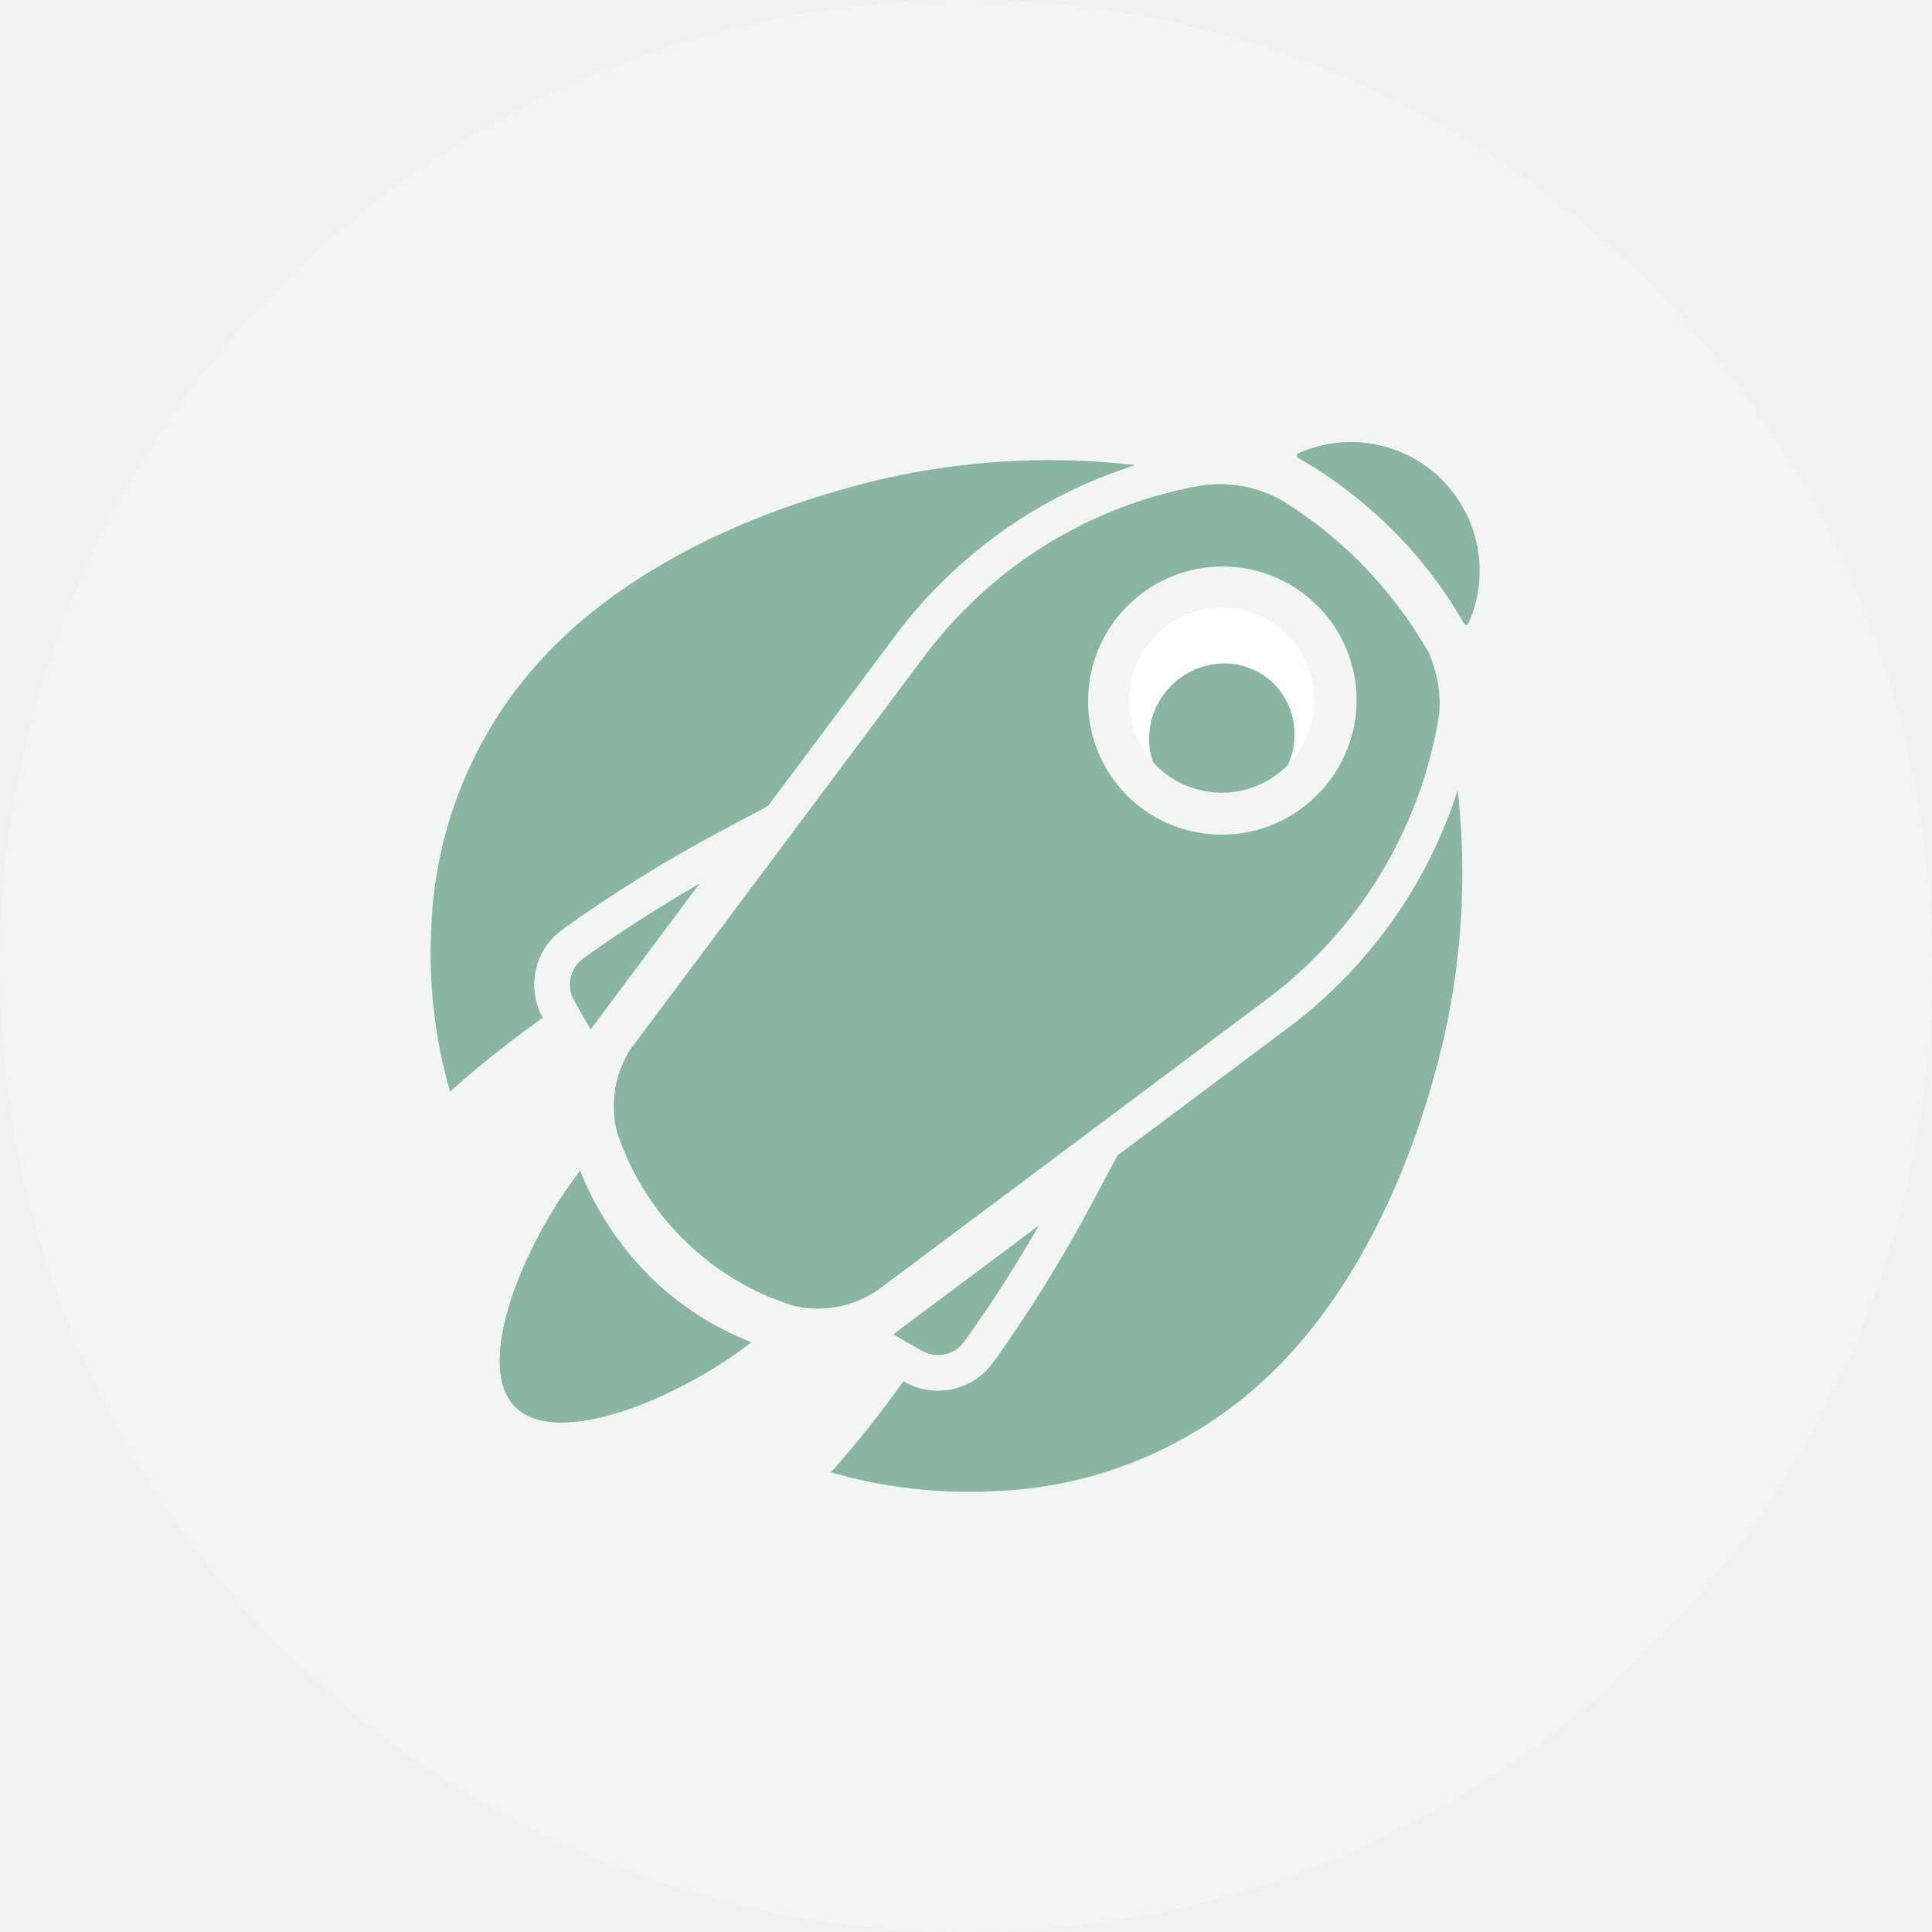
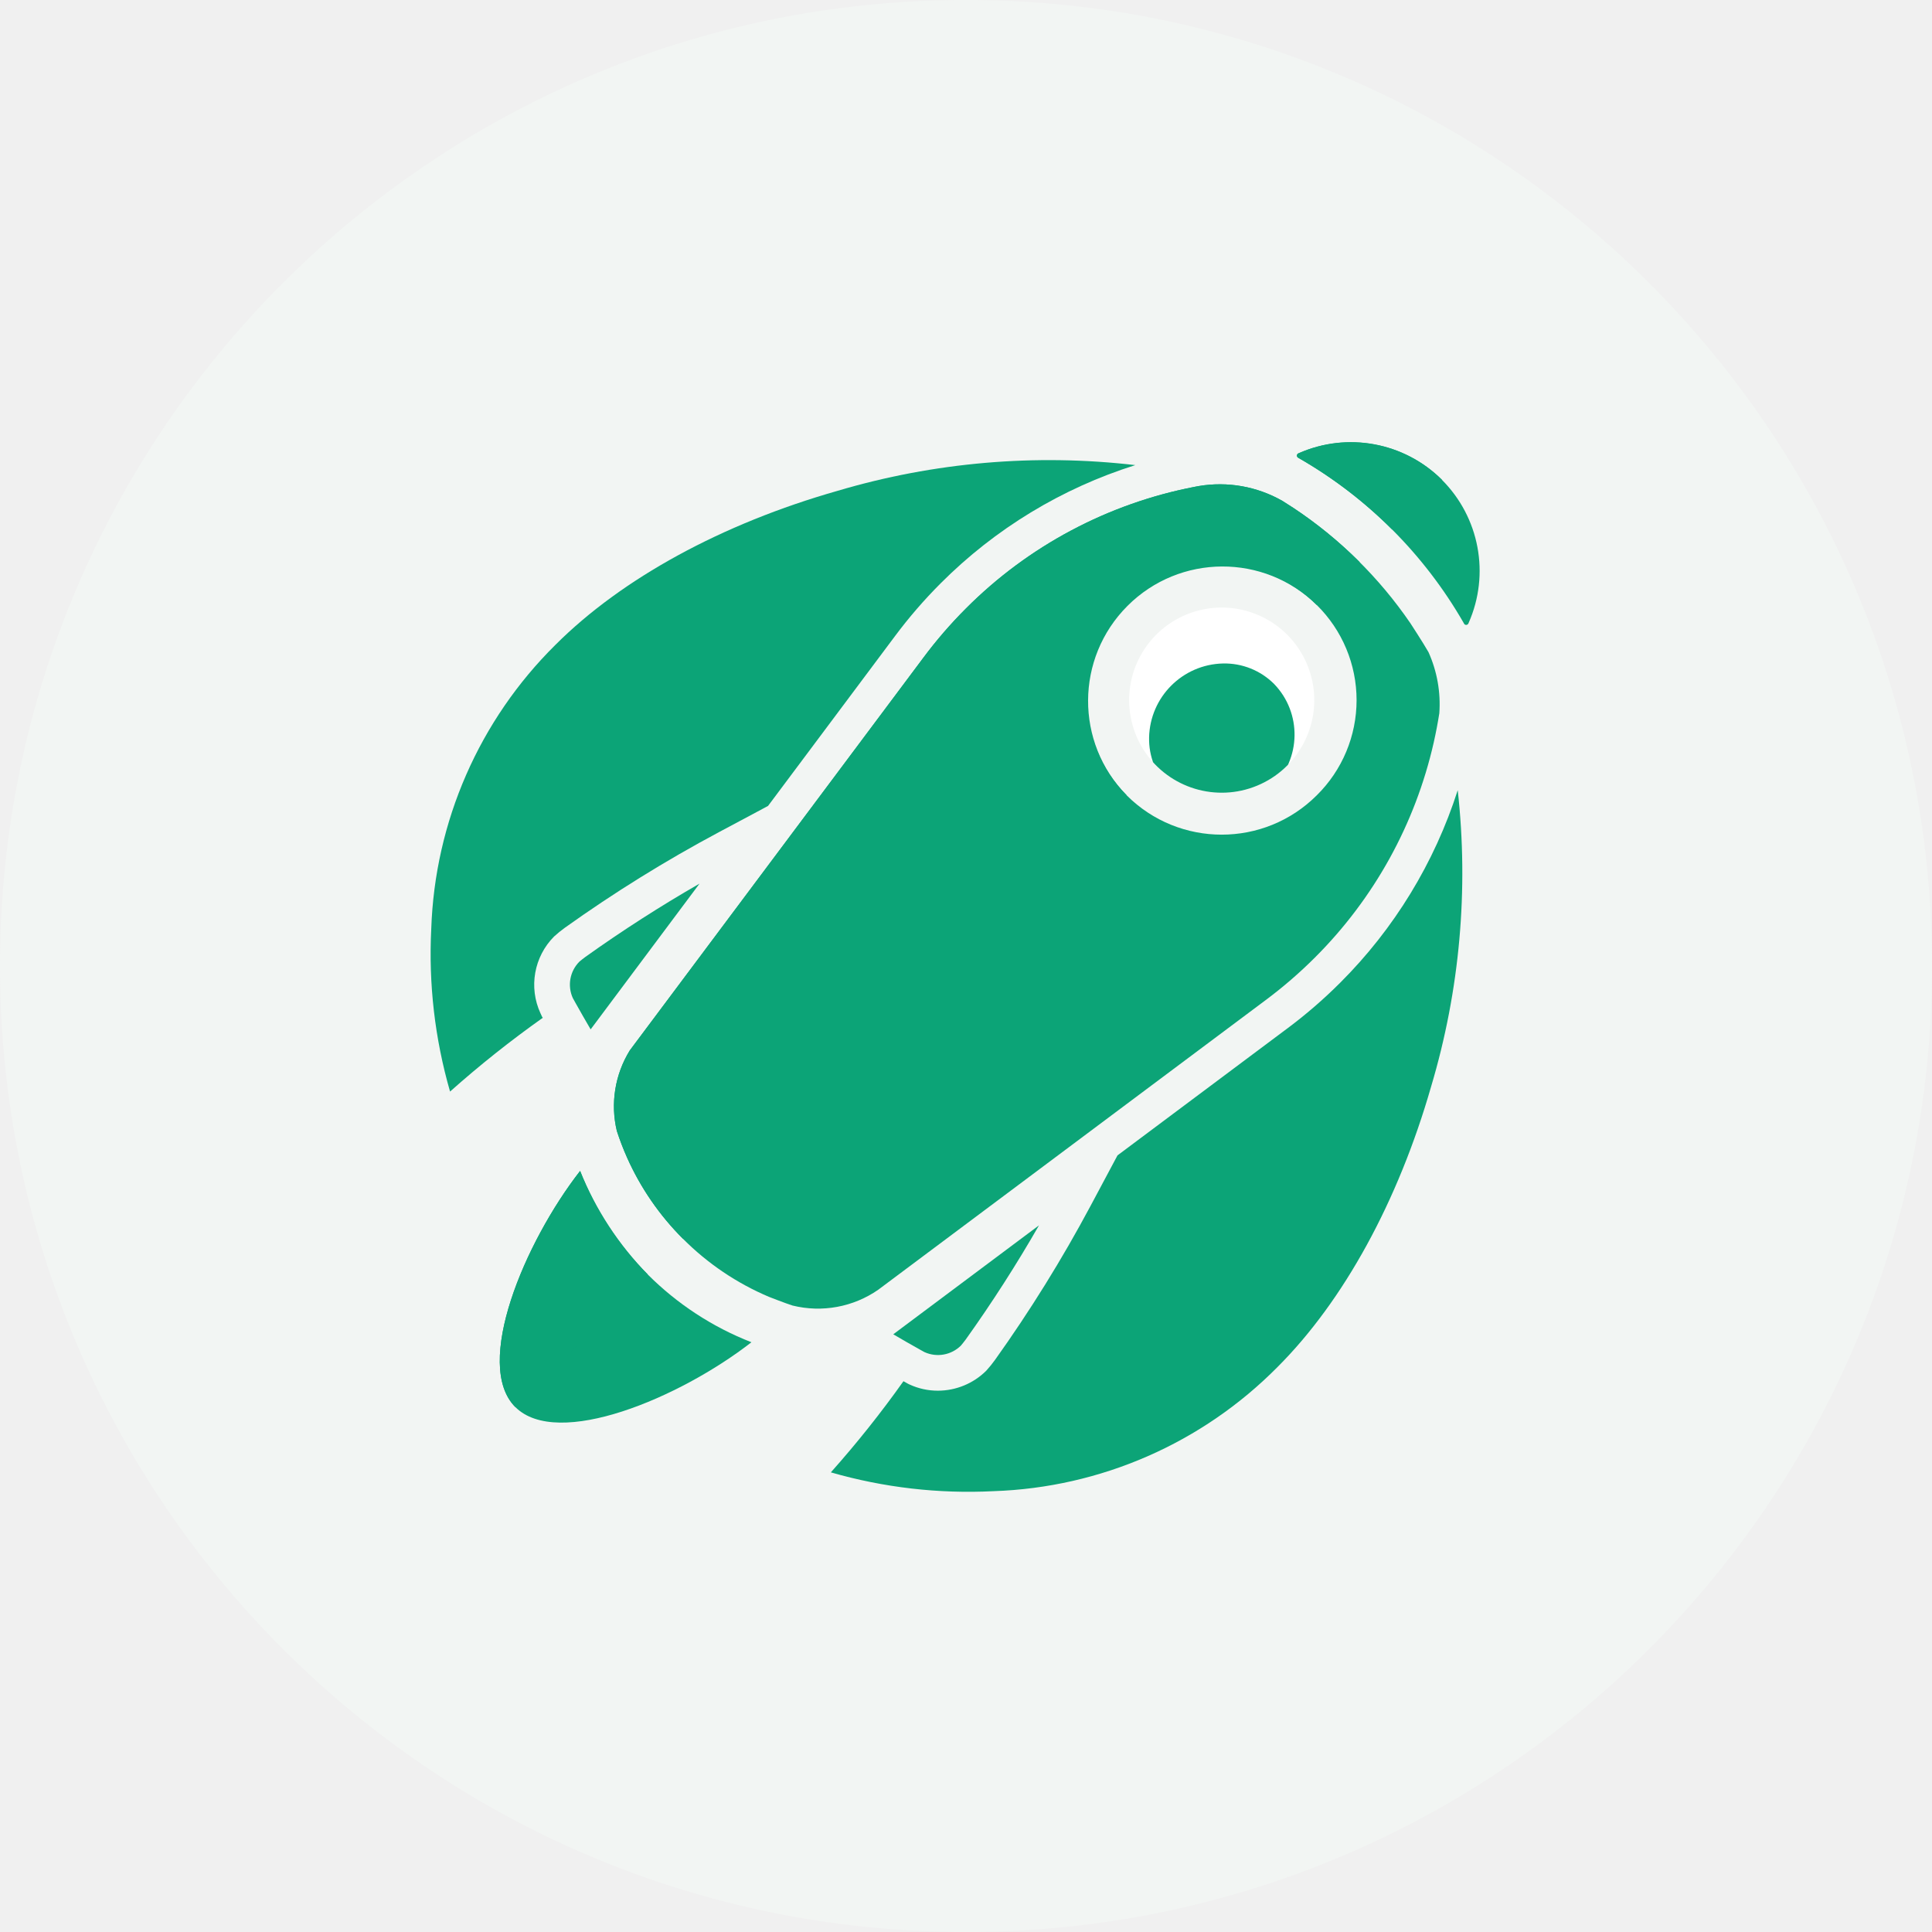
<svg xmlns="http://www.w3.org/2000/svg" width="166" height="166" viewBox="0 0 166 166">
  <defs>
    <style>
      .cls-1 {
        fill: none;
      }

      .cls-2 {
-         fill: #8ab5a1;
+         fill: #0ca477;
      }

      .cls-3 {
        fill: #fff;
      }

      .cls-4 {
-         fill: #8ab5a1;
+         fill: #0ca477;
      }

      .cls-5 {
        clip-path: url(#clip-path);
      }
    </style>
    <clipPath id="clip-path">
      <path id="路径_606" data-name="路径 606" class="cls-1" d="M452.748,229.278a7.955,7.955,0,1,0,5.625-2.33,7.9,7.9,0,0,0-5.625,2.33" transform="translate(-450.418 -226.948)" />
    </clipPath>
  </defs>
  <g id="组_751" data-name="组 751" transform="translate(-3650 -6010)">
    <rect id="矩形_336" data-name="矩形 336" width="166" height="166" rx="83" transform="translate(3650 6010)" fill="#f2f5f3" />
    <g id="组_749" data-name="组 749" transform="translate(3241.929 5969.923)">
      <g id="组_286" data-name="组 286" transform="translate(445.071 78.077)">
        <path id="路径_594" data-name="路径 594" class="cls-2" d="M191.913,479.837c-3.629-3.629.772-14.127,5.567-20.288A25.919,25.919,0,0,0,212.2,474.27c-6.161,4.794-16.659,9.2-20.288,5.567" transform="translate(-184.636 -396.942)" />
        <path id="路径_595" data-name="路径 595" class="cls-3" d="M452.748,240.527a7.954,7.954,0,1,1,5.625,2.33,7.9,7.9,0,0,1-5.625-2.33" transform="translate(-390.402 -212.747)" />
        <path id="路径_596" data-name="路径 596" class="cls-2" d="M534.076,174.323c-.015-.027-.03-.053-.046-.079a38.381,38.381,0,0,0-14.183-14.181l-.072-.042-.018-.017a.209.209,0,0,1,0-.3.247.247,0,0,1,.053-.04l.012,0,.031-.014a11.057,11.057,0,0,1,14.6,14.572l-.034.076a.223.223,0,0,1-.033.043.211.211,0,0,1-.3,0l-.017-.018" transform="translate(-445.263 -158.709)" />
        <path id="路径_597" data-name="路径 597" class="cls-2" d="M243.649,240.886a23.188,23.188,0,0,1-4.81-6.985l-.014-.033a23.335,23.335,0,0,1-.862-2.251,9.141,9.141,0,0,1,1.111-6.916l25.211-33.723a38.625,38.625,0,0,1,3.674-4.253,37.886,37.886,0,0,1,19.649-10.451c.126-.025.245-.047.358-.067a10.851,10.851,0,0,1,7.17,1.266c.312.194.958.612.958.612a36.892,36.892,0,0,1,10.052,9.907s1.076,1.648,1.555,2.484a10.9,10.9,0,0,1,.931,5.255c-.134.846-.293,1.677-.472,2.471l-.012.055a37.933,37.933,0,0,1-10.2,18.457,38.624,38.624,0,0,1-4.248,3.67l-33.28,24.88a9.091,9.091,0,0,1-7.356,1.356c-.635-.2-1.9-.7-2.025-.746a23.177,23.177,0,0,1-7.388-4.985m54.456-54.456a11.556,11.556,0,1,0,0,16.342,11.48,11.48,0,0,0,0-16.342" transform="translate(-221.964 -172.445)" />
        <path id="路径_598" data-name="路径 598" class="cls-2" d="M365.555,482c-1.93,3.364-4.038,6.649-6.289,9.8-.072.1-.357.464-.424.536a2.8,2.8,0,0,1-3.109.564l-.014-.006-.228-.126-.158-.088c-.766-.428-1.538-.869-2.3-1.318Z" transform="translate(-313.283 -414.717)" />
        <path id="路径_599" data-name="路径 599" class="cls-4" d="M221.3,353.457c-.45-.769-.892-1.541-1.319-2.306l-.089-.162c-.057-.1-.1-.176-.128-.23a2.8,2.8,0,0,1,.568-3.121c.065-.06.427-.345.525-.414,3.155-2.253,6.441-4.361,9.8-6.292Z" transform="translate(-207.551 -303.011)" />
        <path id="路径_600" data-name="路径 600" class="cls-2" d="M327.276,360.958a90.68,90.68,0,0,0,6.237-7.83l.076.043c.109.061.2.114.3.166l.08.041.074.035a5.789,5.789,0,0,0,2.43.529,5.907,5.907,0,0,0,4.15-1.712,10.688,10.688,0,0,0,.746-.919,120.551,120.551,0,0,0,8.219-13.247l2.316-4.34,14.379-10.749.166-.123a41.62,41.62,0,0,0,4.588-3.963,41.037,41.037,0,0,0,10.1-16.543,64.2,64.2,0,0,1-2.279,25.439c-2.831,9.874-7.519,18.439-13.2,24.119a36,36,0,0,1-24.4,10.671,42.675,42.675,0,0,1-13.981-1.615" transform="translate(-292.887 -272.452)" />
        <path id="路径_601" data-name="路径 601" class="cls-4" d="M163.7,220.2a42.681,42.681,0,0,1-1.615-13.981,36,36,0,0,1,10.671-24.4c5.709-5.709,14.322-10.41,24.253-13.236a63.959,63.959,0,0,1,25.569-2.206,41.027,41.027,0,0,0-16.718,10.149,41.691,41.691,0,0,0-3.964,4.589l-10.875,14.547-4.211,2.248a120.41,120.41,0,0,0-13.242,8.215,10.453,10.453,0,0,0-.925.751,5.872,5.872,0,0,0-1.174,6.6l.155.334.049.052a91.51,91.51,0,0,0-7.972,6.34" transform="translate(-162.031 -164.414)" />
        <path id="路径_602" data-name="路径 602" class="cls-4" d="M191.913,479.837c-3.629-3.629.772-14.127,5.567-20.288a27.261,27.261,0,0,0,5.817,8.9c-1.613,1.56-9.091,9.091-11.384,11.384" transform="translate(-184.636 -396.942)" />
        <path id="路径_603" data-name="路径 603" class="cls-4" d="M527.885,166.213a38.186,38.186,0,0,0-8.037-6.15l-.073-.041-.018-.017a.209.209,0,0,1,0-.3.236.236,0,0,1,.053-.04l.012,0,.031-.014a11.116,11.116,0,0,1,12.307,2.285c-.981.973-3.331,3.331-4.276,4.276" transform="translate(-445.263 -158.709)" />
        <path id="路径_604" data-name="路径 604" class="cls-4" d="M243.649,240.886h0a23.188,23.188,0,0,1-4.81-6.985l-.014-.033a23.335,23.335,0,0,1-.862-2.251,9.141,9.141,0,0,1,1.111-6.916l25.211-33.723a38.625,38.625,0,0,1,3.674-4.253,37.886,37.886,0,0,1,19.649-10.451c.126-.025.245-.047.358-.067a10.851,10.851,0,0,1,7.17,1.266c.312.194.958.612.958.612a36.857,36.857,0,0,1,5.7,4.66l-3.686,3.686a11.556,11.556,0,0,0-16.342,16.342Z" transform="translate(-221.964 -172.445)" />
        <g id="组_212" data-name="组 212" class="cls-5" transform="translate(60.016 14.201)">
          <path id="路径_605" data-name="路径 605" class="cls-2" d="M460.419,260.779a6.015,6.015,0,0,1-1.76-4.39,6.5,6.5,0,0,1,6.351-6.351,6.015,6.015,0,0,1,4.39,1.76,6.26,6.26,0,0,1-.142,8.84,6.417,6.417,0,0,1-4.449,1.9,6.014,6.014,0,0,1-4.39-1.76" transform="translate(-456.943 -245.232)" />
        </g>
      </g>
    </g>
  </g>
</svg>
